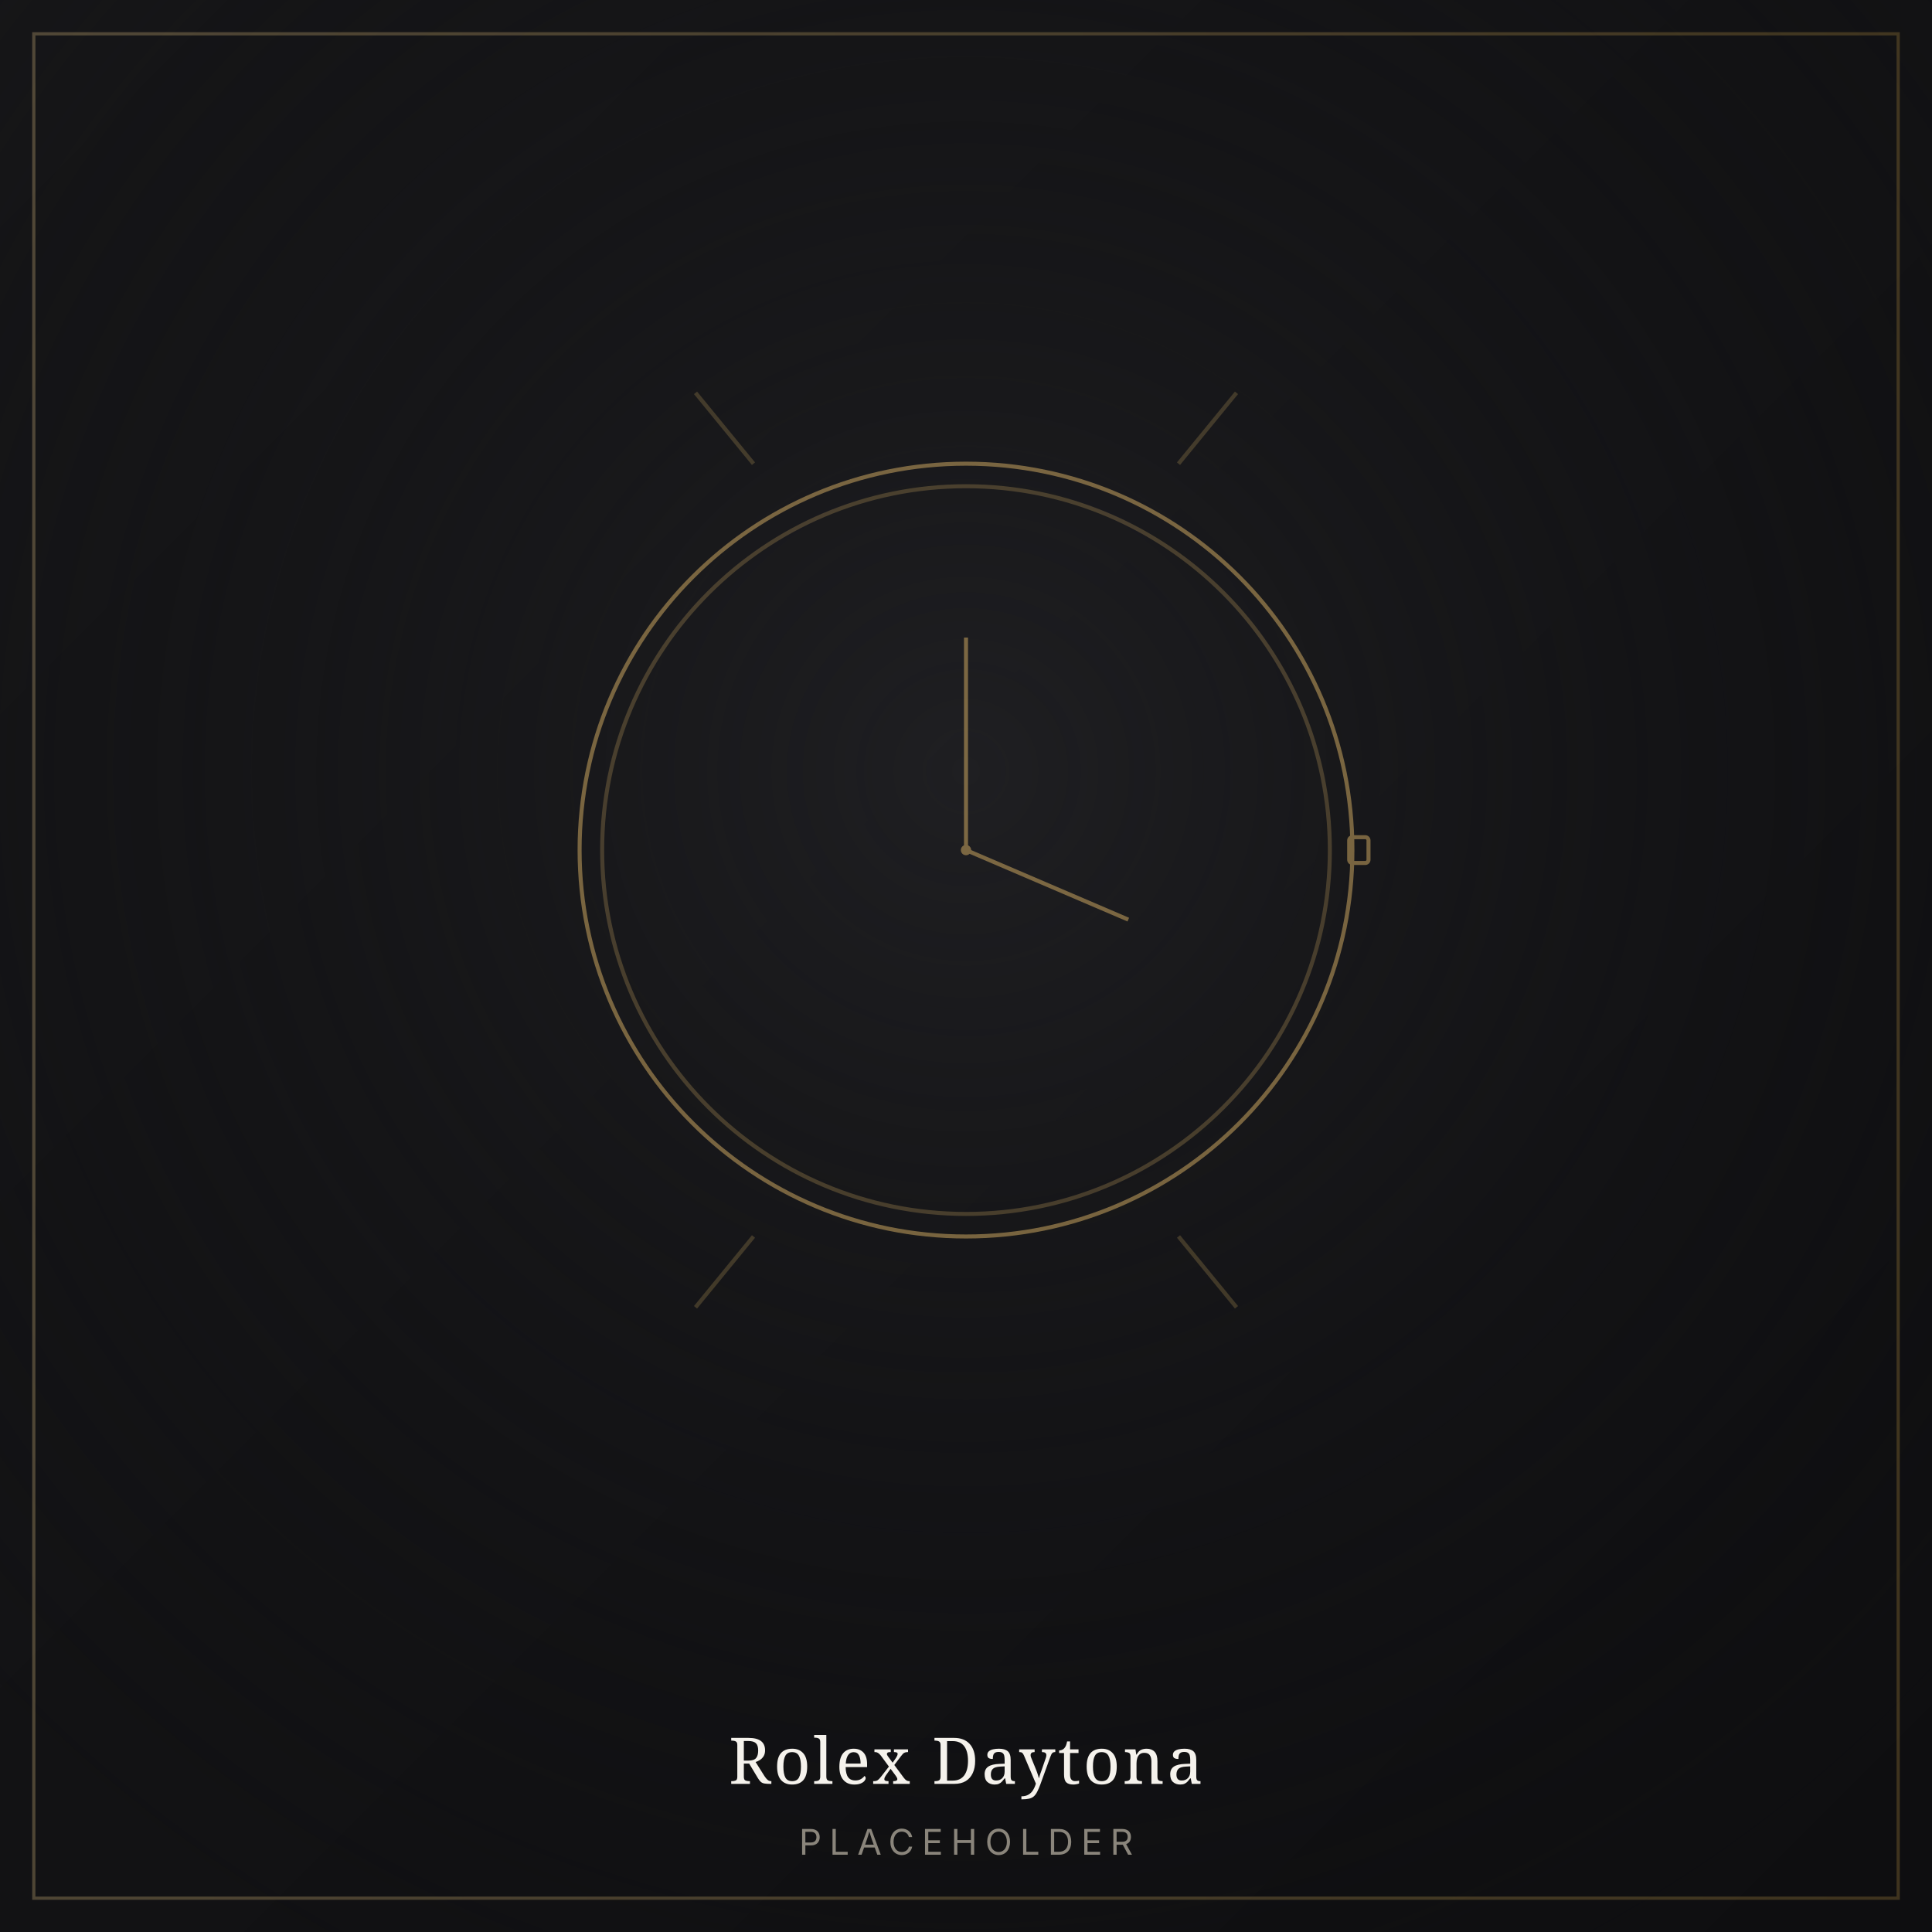
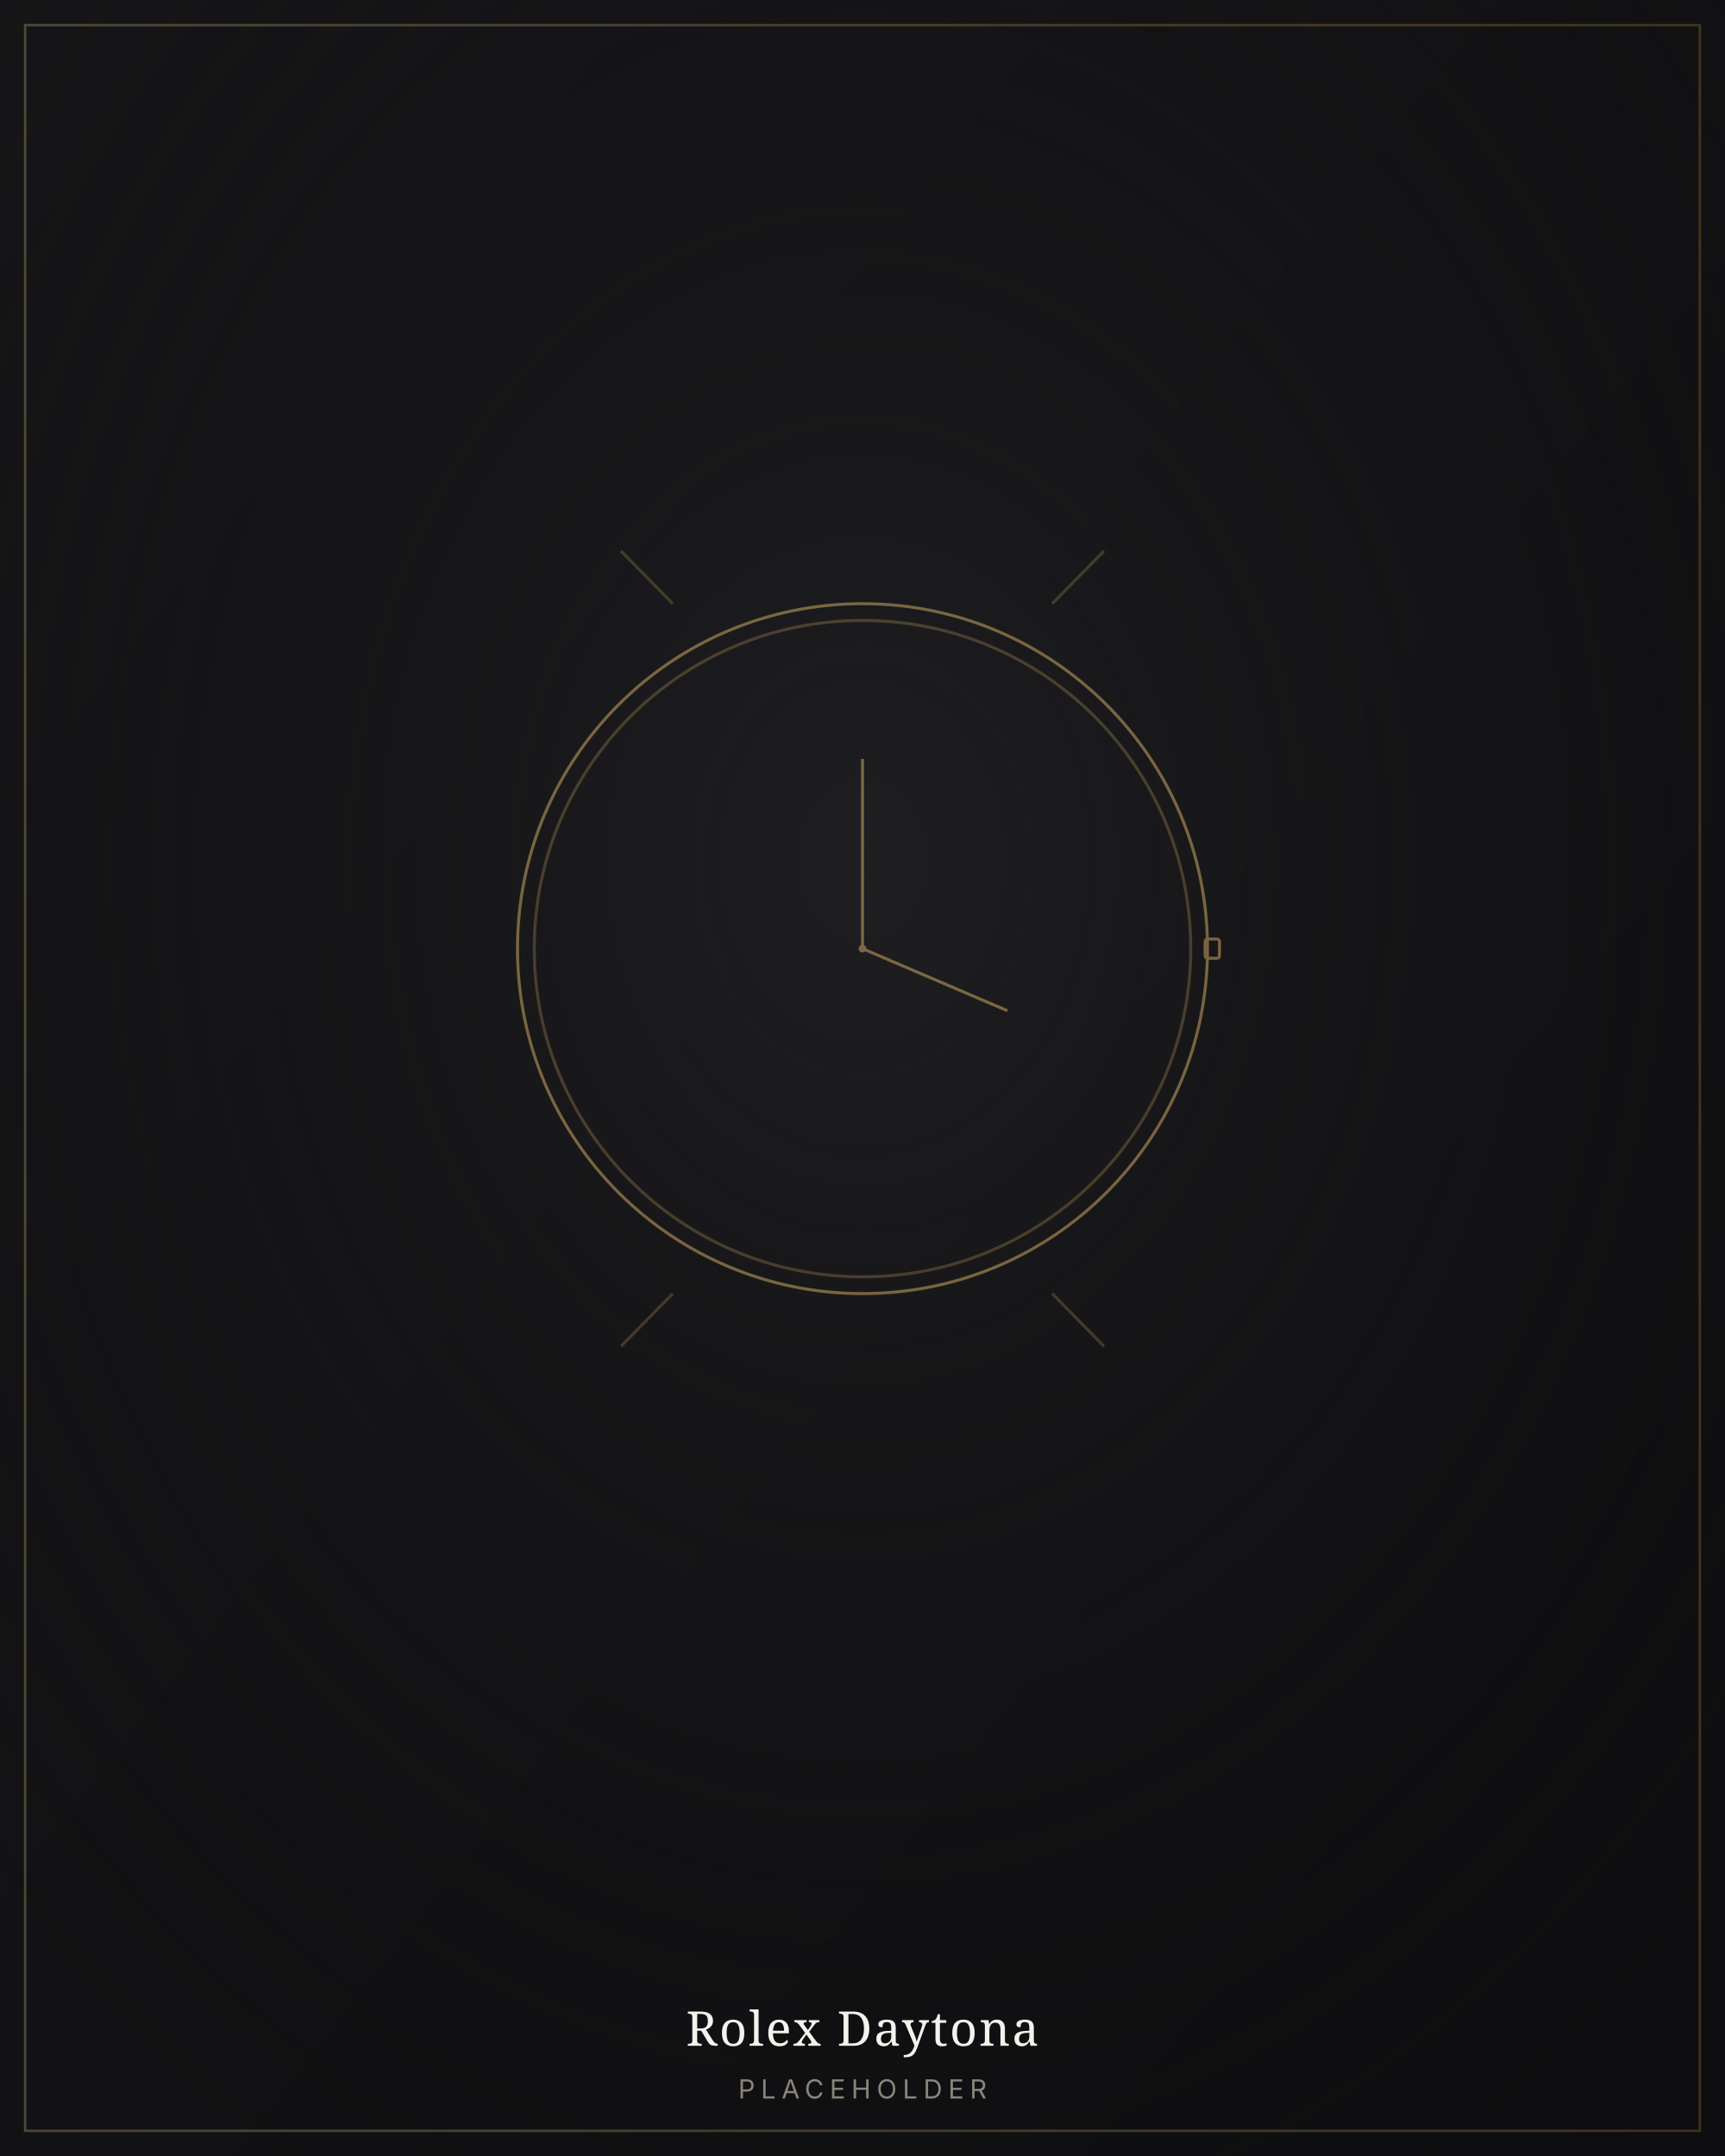
- <svg xmlns="http://www.w3.org/2000/svg" width="600" height="600" viewBox="0 0 600 600" role="img" aria-label="Rolex Daytona">
+ <svg xmlns="http://www.w3.org/2000/svg" width="720" height="900" viewBox="0 0 720 900" role="img" aria-label="Rolex Daytona">
  <defs>
    <linearGradient id="bg" x1="0" y1="0" x2="1" y2="1">
      <stop offset="0" stop-color="#161618" />
      <stop offset="1" stop-color="#0E0E10" />
    </linearGradient>
    <linearGradient id="gold" x1="0" y1="0" x2="1" y2="0">
      <stop offset="0" stop-color="#E8C887" />
      <stop offset="1" stop-color="#B8923F" />
    </linearGradient>
    <radialGradient id="glow" cx="0.5" cy="0.4" r="0.7">
      <stop offset="0" stop-color="#1F1F22" />
      <stop offset="1" stop-color="#0E0E10" stop-opacity="0" />
    </radialGradient>
  </defs>
-   <rect width="600" height="600" fill="url(#bg)" />
-   <rect width="600" height="600" fill="url(#glow)" />
-   <rect x="10.5" y="10.5" width="579" height="579" fill="none" stroke="url(#gold)" stroke-opacity="0.28" />
+   <rect width="720" height="900" fill="url(#bg)" />
+   <rect width="720" height="900" fill="url(#glow)" />
+   <rect x="10.5" y="10.5" width="699" height="879" fill="none" stroke="url(#gold)" stroke-opacity="0.28" />
  <g stroke="#C9A45F" stroke-width="1.25" fill="none" opacity="0.55">
-     <circle cx="300" cy="264" r="120" />
-     <circle cx="300" cy="264" r="113" stroke-opacity="0.5" />
-     <line x1="300" y1="264" x2="300" y2="198" />
-     <line x1="300" y1="264" x2="350.4" y2="285.6" />
-     <circle cx="300" cy="264" r="1.6" fill="#C9A45F" stroke="none" />
-     <rect x="419" y="260" width="6" height="8" rx="1" />
-     <path d="M 234 144 L 216 122                M 366 144 L 384 122                M 234 384 L 216 406                M 366 384 L 384 406" stroke-opacity="0.45" />
+     <circle cx="360" cy="396" r="144" />
+     <circle cx="360" cy="396" r="137" stroke-opacity="0.5" />
+     <line x1="360" y1="396" x2="360" y2="316.8" />
+     <line x1="360" y1="396" x2="420.48" y2="421.92" />
+     <circle cx="360" cy="396" r="1.6" fill="#C9A45F" stroke="none" />
+     <rect x="503" y="392" width="6" height="8" rx="1" />
+     <path d="M 280.8 252 L 259.2 230                M 439.2 252 L 460.8 230                M 280.8 540 L 259.2 562                M 439.2 540 L 460.8 562" stroke-opacity="0.45" />
  </g>
-   <text x="300" y="554" fill="#F5F2EC" font-family="Georgia, serif" font-size="20" text-anchor="middle" letter-spacing="0.04em">Rolex Daytona</text>
-   <text x="300" y="576" fill="#8A857B" font-family="Inter, sans-serif" font-size="11" text-anchor="middle" letter-spacing="0.22em">PLACEHOLDER</text>
+   <text x="360" y="854" fill="#F5F2EC" font-family="Georgia, serif" font-size="20" text-anchor="middle" letter-spacing="0.04em">Rolex Daytona</text>
+   <text x="360" y="876" fill="#8A857B" font-family="Inter, sans-serif" font-size="11" text-anchor="middle" letter-spacing="0.22em">PLACEHOLDER</text>
</svg>
